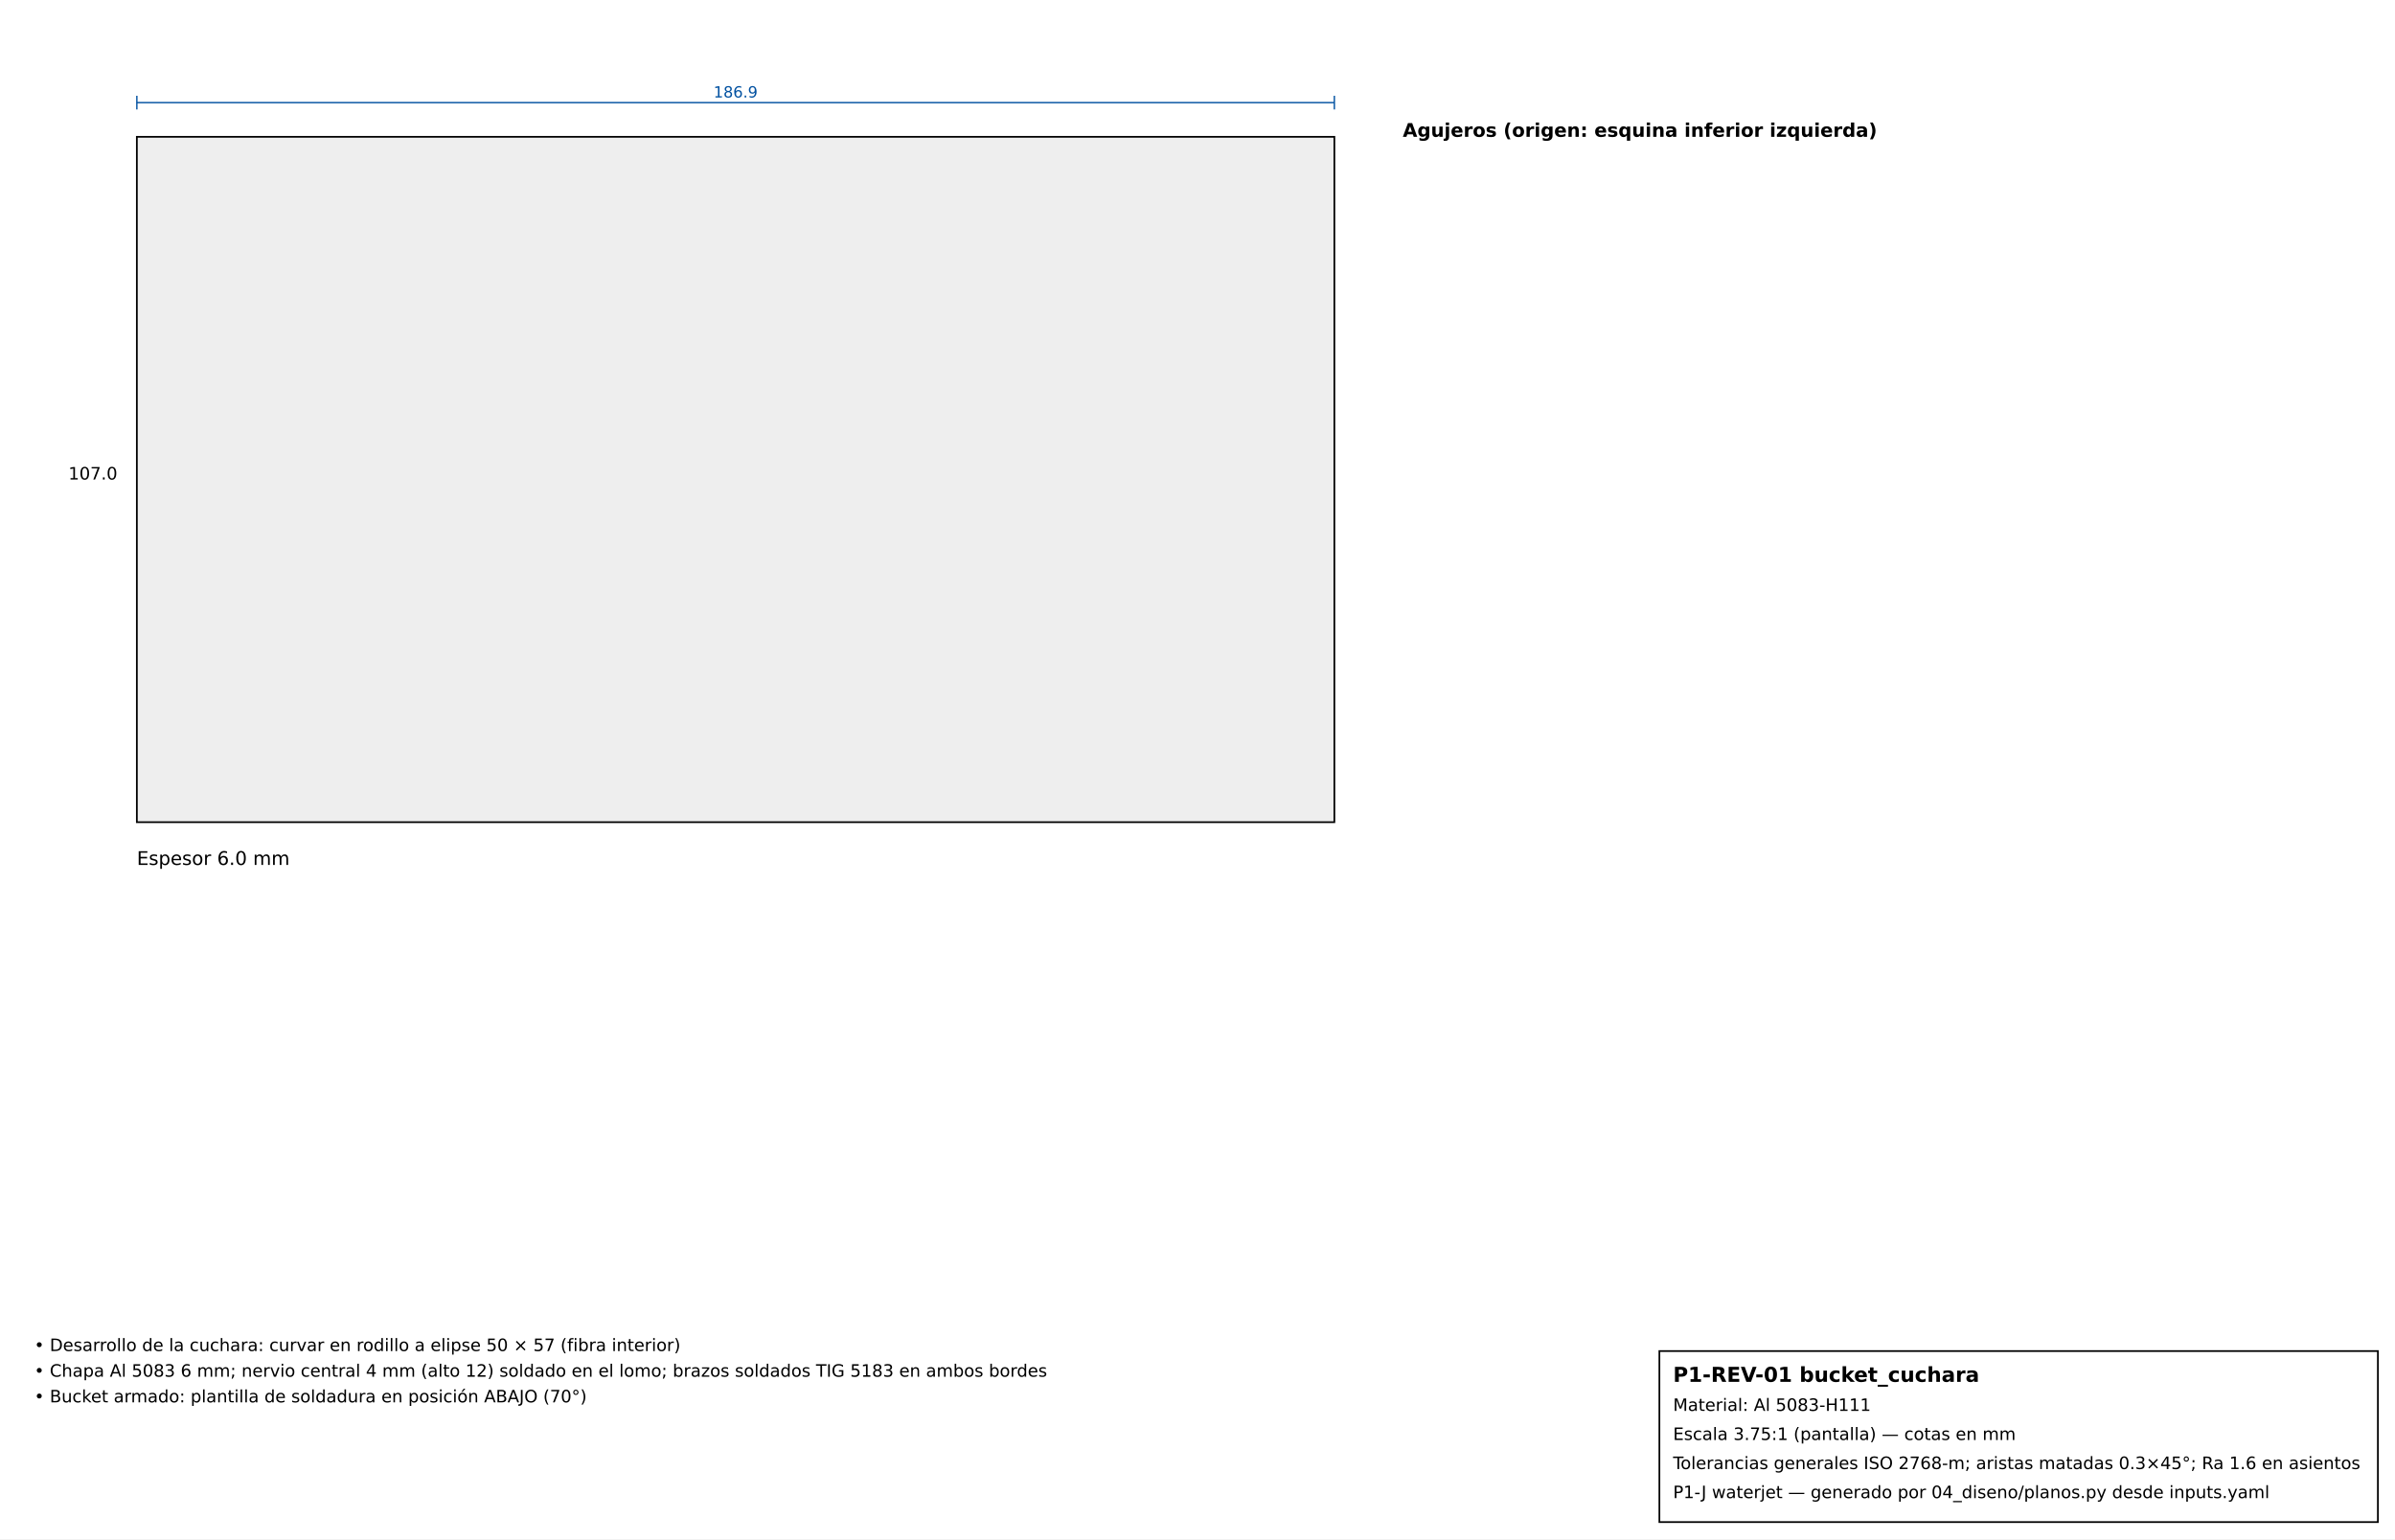
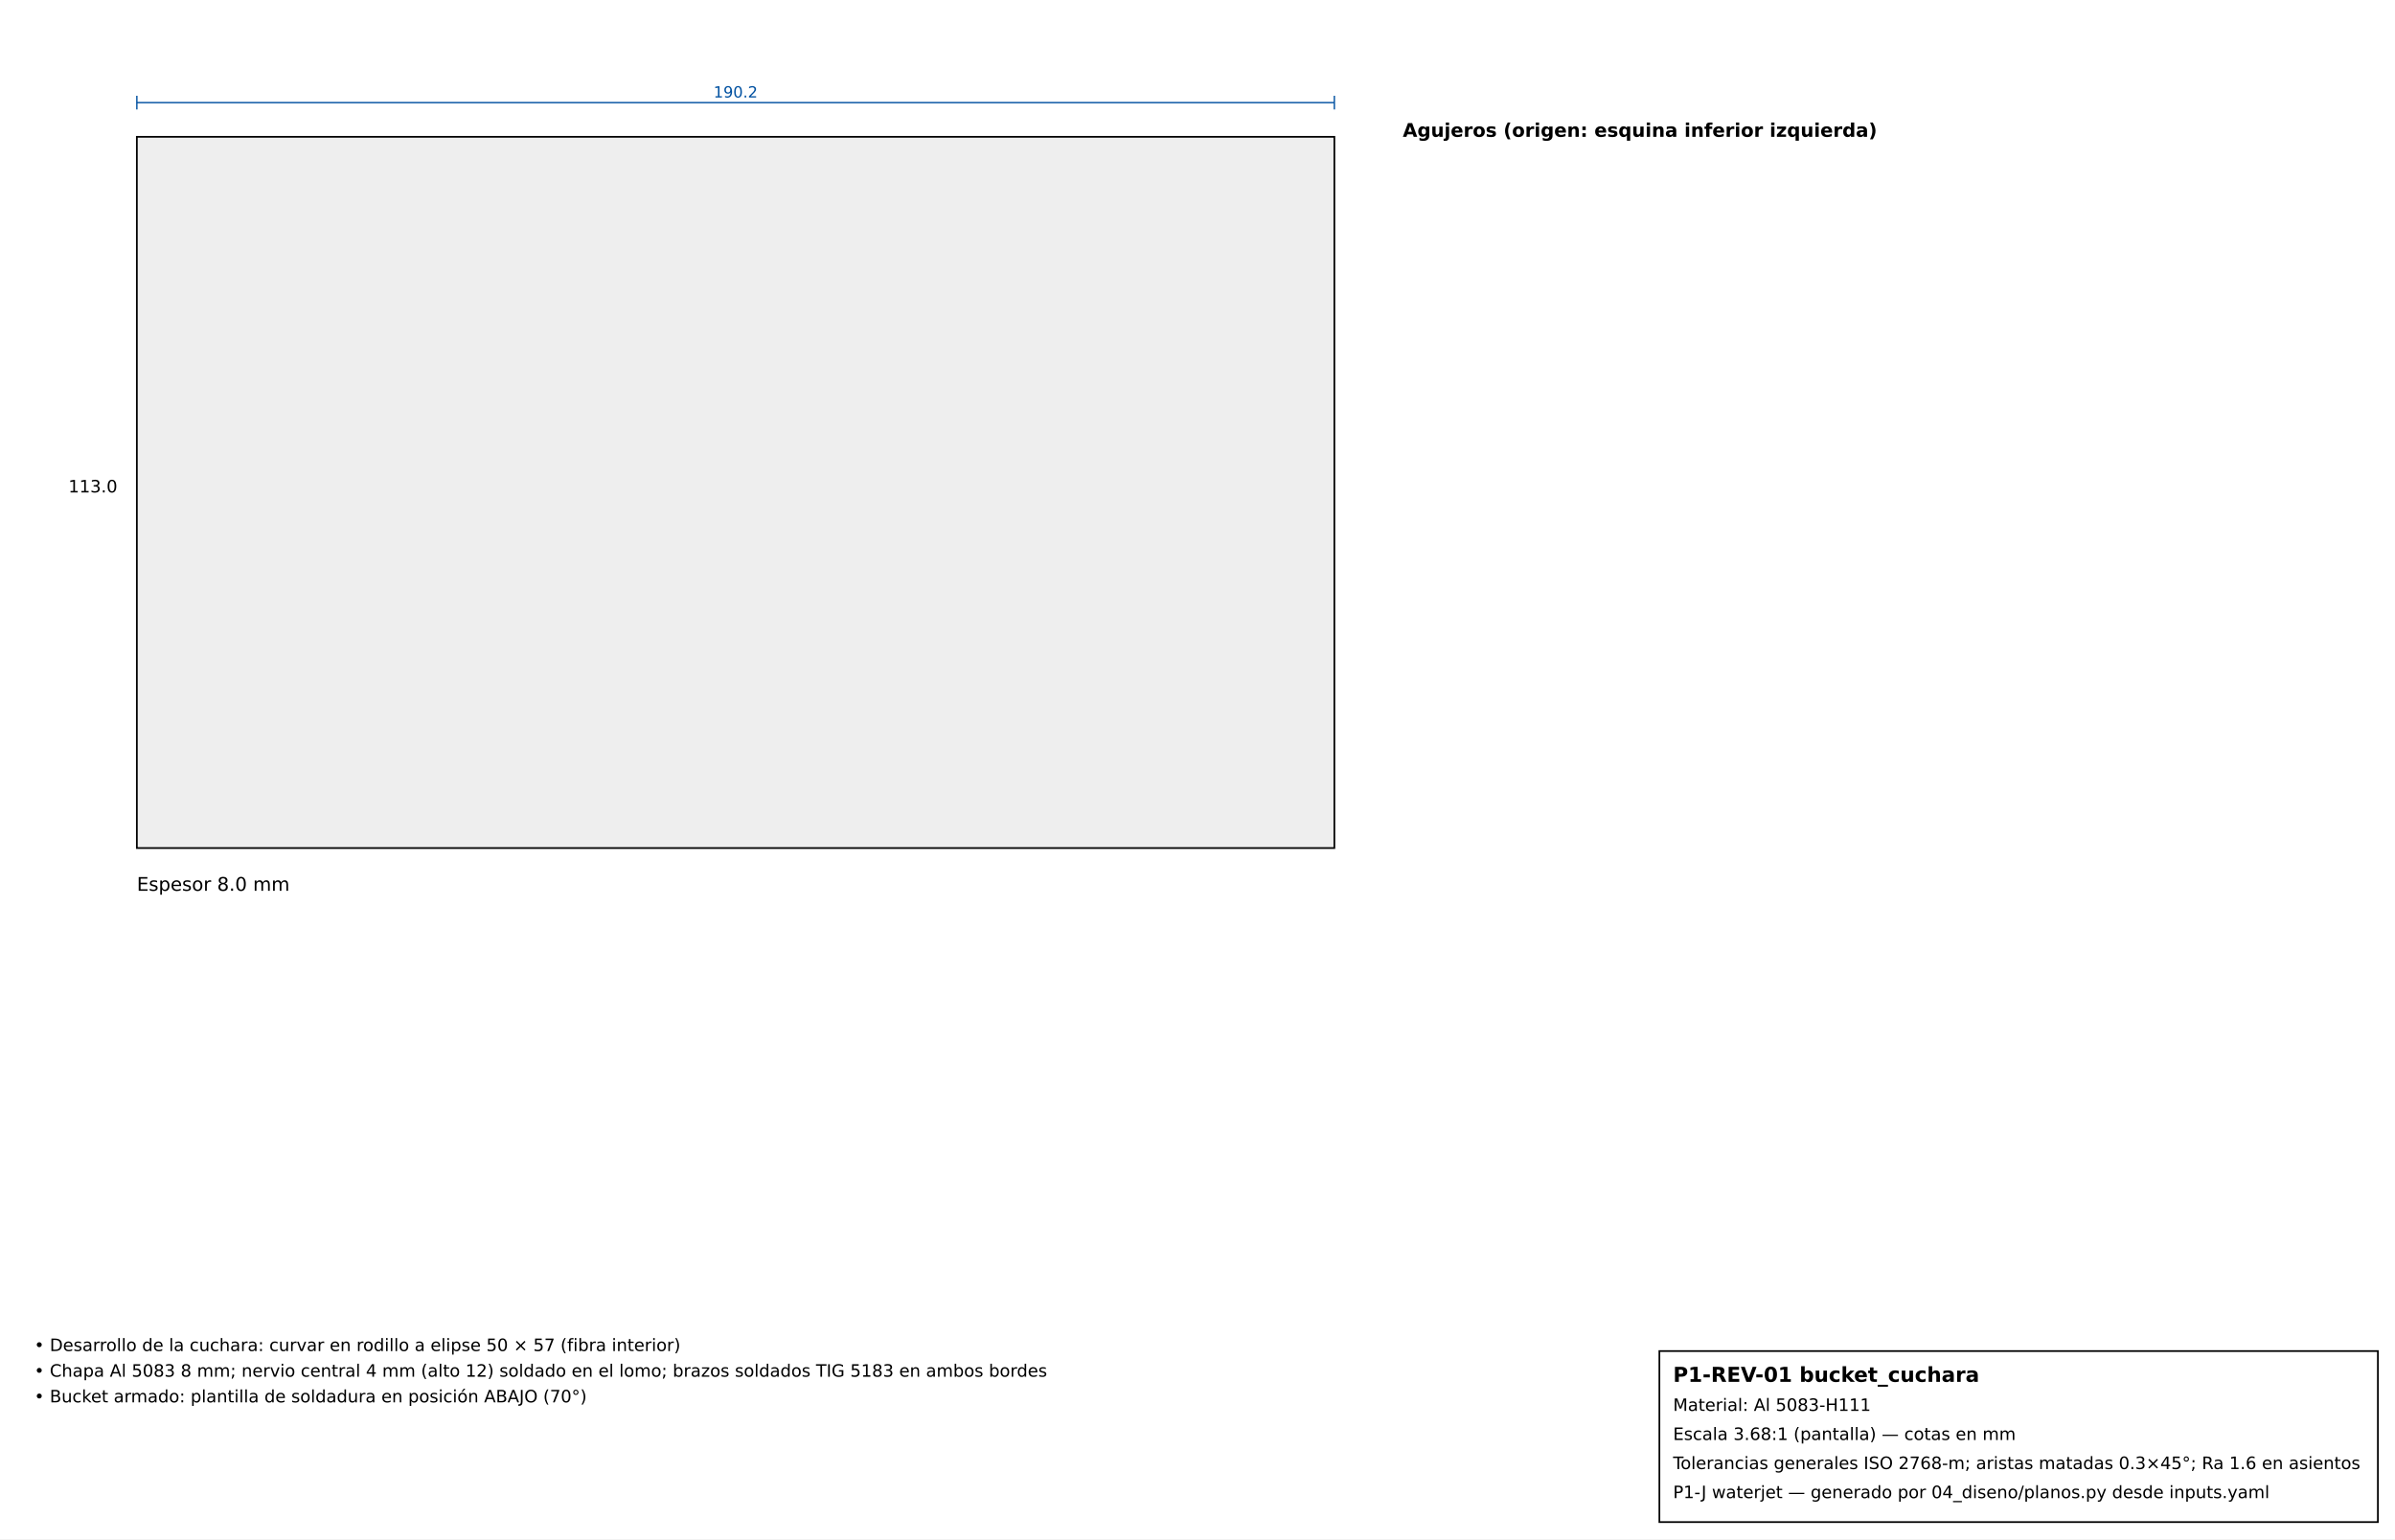
<svg xmlns="http://www.w3.org/2000/svg" baseProfile="full" height="900" version="1.1" width="1400">
  <defs />
  <rect fill="white" height="900" width="1400" x="0" y="0" />
-   <rect fill="#eeeeee" height="400.749" stroke="black" width="700.0" x="80" y="80" />
+   <rect fill="#eeeeee" height="415.878" stroke="black" width="700.0" x="80" y="80" />
  <text font-family="DejaVu Sans" font-size="11" font-weight="bold" x="820.0" y="80">Agujeros (origen: esquina inferior izquierda)</text>
  <line stroke="#0050a0" stroke-width="0.8" x1="80" x2="780.0" y1="60" y2="60" />
  <line stroke="#0050a0" stroke-width="0.8" x1="80" x2="80" y1="56" y2="64" />
  <line stroke="#0050a0" stroke-width="0.8" x1="780.0" x2="780.0" y1="56" y2="64" />
-   <text fill="#0050a0" font-family="DejaVu Sans" font-size="9" text-anchor="middle" x="430.0" y="57">186.9</text>
-   <text font-family="DejaVu Sans" font-size="10" x="40" y="280.375">107.0</text>
-   <text font-family="DejaVu Sans" font-size="11" x="80" y="505.749">Espesor 6.0 mm</text>
+   <text fill="#0050a0" font-family="DejaVu Sans" font-size="9" text-anchor="middle" x="430.0" y="57">190.2</text>
+   <text font-family="DejaVu Sans" font-size="10" x="40" y="287.939">113.0</text>
+   <text font-family="DejaVu Sans" font-size="11" x="80" y="520.878">Espesor 8.0 mm</text>
  <g font-family="DejaVu Sans" font-size="11">
    <rect fill="none" height="100" stroke="black" width="420" x="970" y="790" />
    <text font-size="12" font-weight="bold" x="978" y="808">P1-REV-01  bucket_cuchara</text>
    <text font-size="10" font-weight="normal" x="978" y="825">Material: Al 5083-H111</text>
-     <text font-size="10" font-weight="normal" x="978" y="842">Escala 3.75:1 (pantalla)  —  cotas en mm</text>
+     <text font-size="10" font-weight="normal" x="978" y="842">Escala 3.68:1 (pantalla)  —  cotas en mm</text>
    <text font-size="10" font-weight="normal" x="978" y="859">Tolerancias generales ISO 2768-m; aristas matadas 0.3×45°; Ra 1.6 en asientos</text>
    <text font-size="10" font-weight="normal" x="978" y="876">P1-J waterjet — generado por 04_diseno/planos.py desde inputs.yaml</text>
    <text font-size="10" x="20" y="790">• Desarrollo de la cuchara: curvar en rodillo a elipse 50 × 57 (fibra interior)</text>
-     <text font-size="10" x="20" y="805">• Chapa Al 5083 6 mm; nervio central 4 mm (alto 12) soldado en el lomo; brazos soldados TIG 5183 en ambos bordes</text>
+     <text font-size="10" x="20" y="805">• Chapa Al 5083 8 mm; nervio central 4 mm (alto 12) soldado en el lomo; brazos soldados TIG 5183 en ambos bordes</text>
    <text font-size="10" x="20" y="820">• Bucket armado: plantilla de soldadura en posición ABAJO (70°)</text>
  </g>
</svg>
